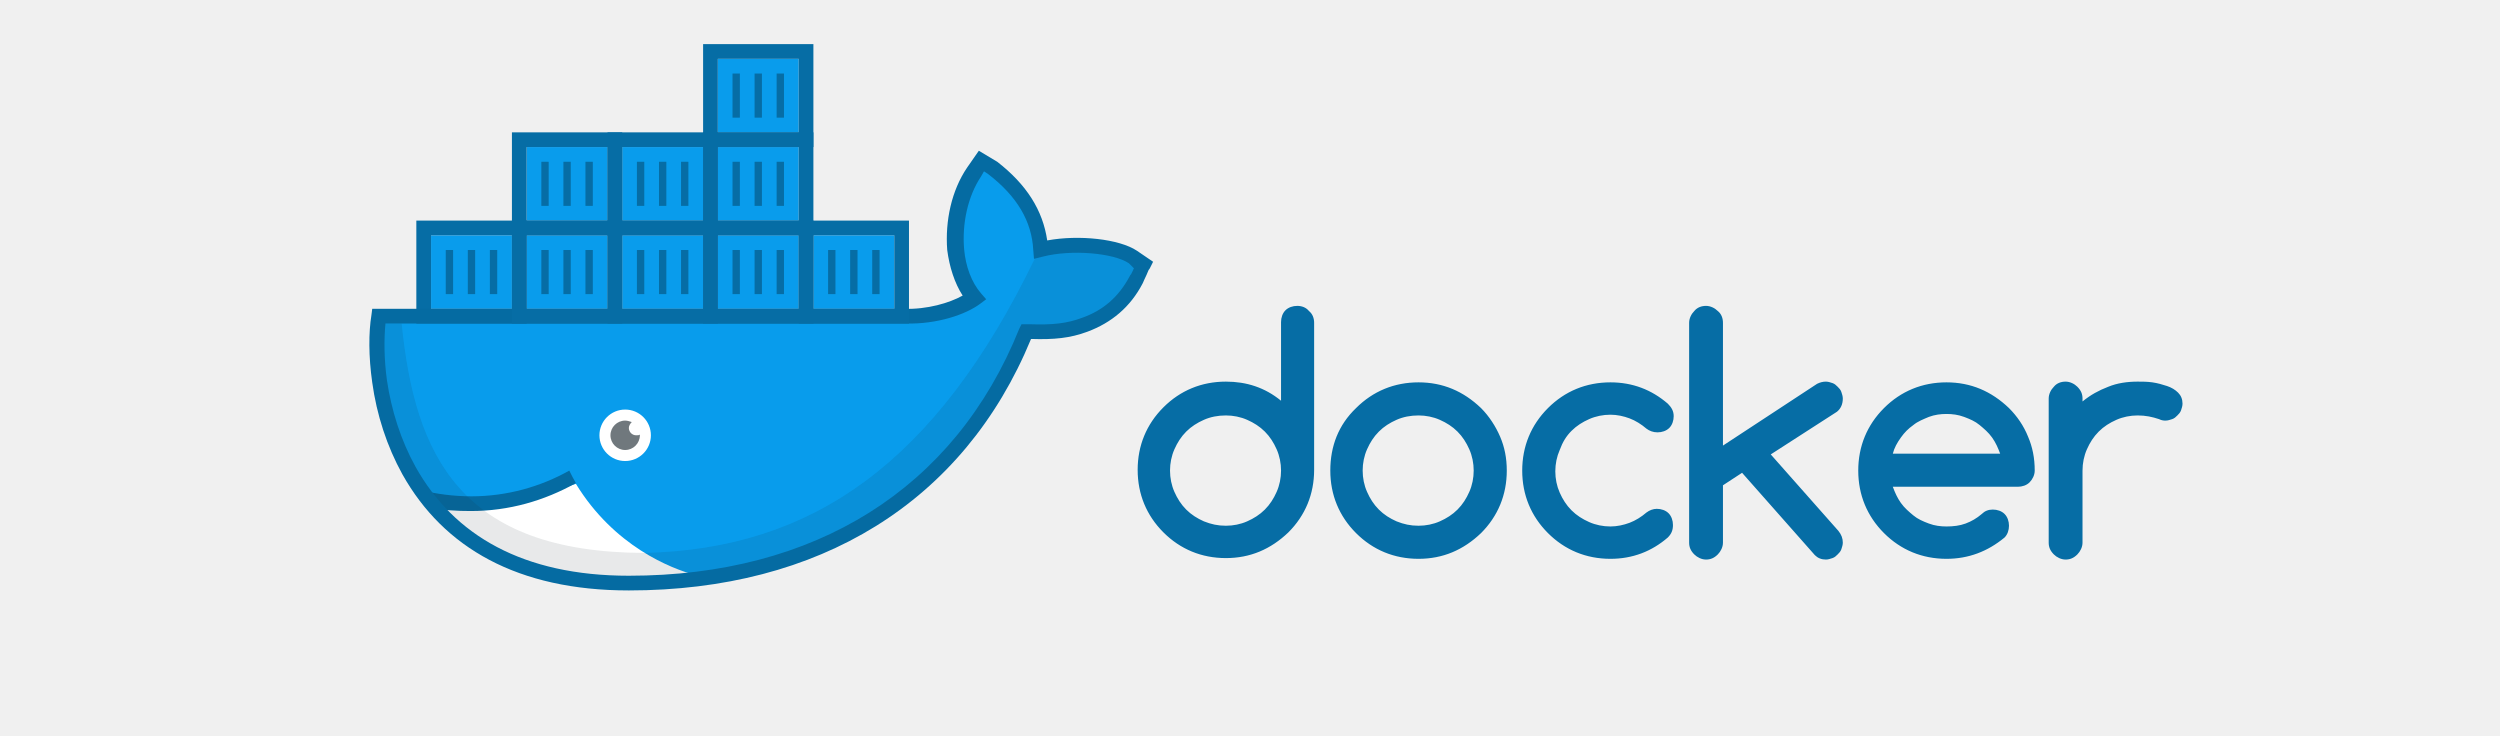
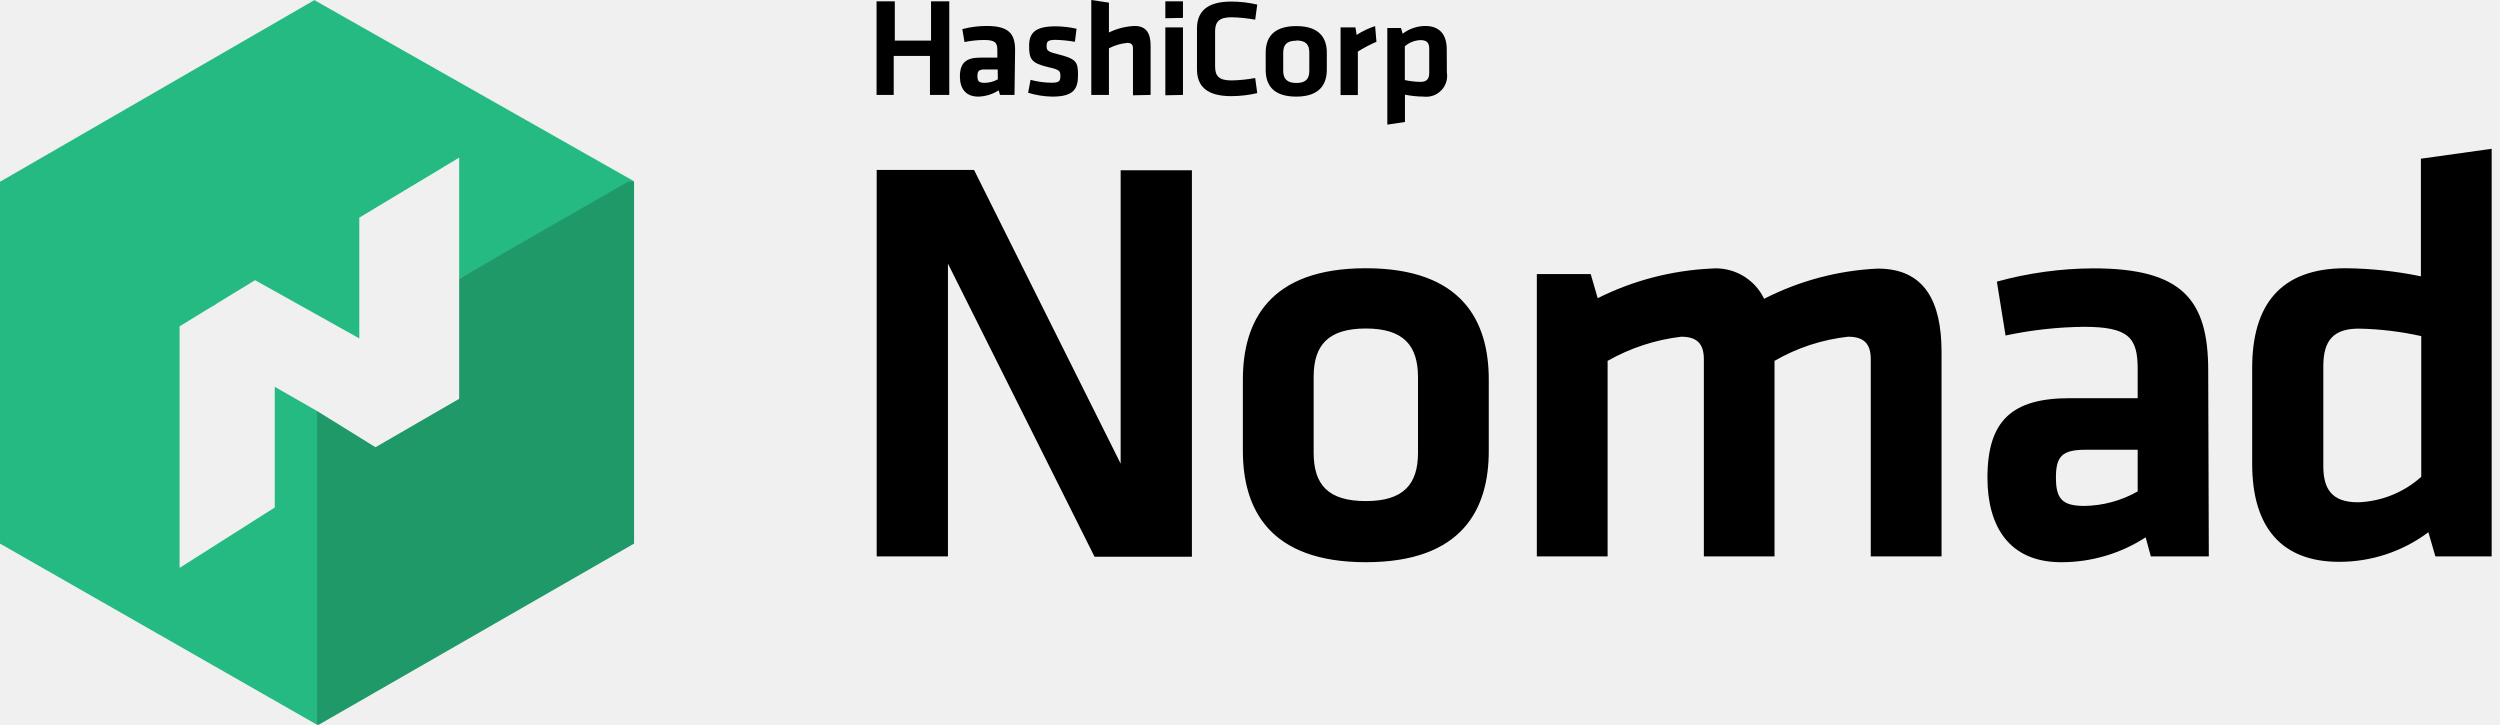
- <svg xmlns="http://www.w3.org/2000/svg" viewBox="0 0 340 100">
-   <style type="text/css">.st0{fill:#099CEC;}
- 	.st1{fill:#066DA5;}
- 	.st2{fill:#089CEC;}
- 	.st3{fill:#FFFFFF;}
- 	.st4{fill:#056BA2;}
- 	.st5{opacity:0.6;fill:#101E26;enable-background:new    ;}
- 	.st6{opacity:0.1;fill:#101E26;enable-background:new    ;}</style>
-   <g>
-     <rect fill="none" id="canvas_background" height="102" width="342" y="-1" x="-1" />
-   </g>
-   <g>
-     <polygon points="58.622,32 69.622,32 69.622,42 58.622,42 " class="st0" id="Rectangle" />
-     <polygon points="71.622,32 82.622,32 82.622,42 71.622,42 " class="st0" id="Rectangle_1_" />
-     <polygon points="84.622,32 95.622,32 95.622,42 84.622,42 " class="st0" id="Rectangle_2_" />
-     <polygon points="97.622,32 108.622,32 108.622,42 97.622,42 " class="st0" id="Rectangle_3_" />
-     <polygon points="110.622,32 121.622,32 121.622,42 110.622,42 " class="st0" id="Rectangle_4_" />
-     <polygon points="71.622,20 82.622,20 82.622,30 71.622,30 " class="st0" id="Rectangle_5_" />
-     <polygon points="84.622,20 95.622,20 95.622,30 84.622,30 " class="st0" id="Rectangle_6_" />
-     <polygon points="97.622,20 108.622,20 108.622,30 97.622,30 " class="st0" id="Rectangle_7_" />
-     <polygon points="97.622,8 108.622,8 108.622,18 97.622,18 " class="st0" id="Rectangle_8_" />
-     <path d="m296.222,53.4c-0.4,-0.4 -0.9,-0.7 -1.5,-0.9c-0.6,-0.2 -1.3,-0.4 -2,-0.5c-0.7,-0.1 -1.4,-0.1 -2,-0.1c-1.4,0 -2.8,0.2 -4,0.7c-1.3,0.5 -2.4,1.1 -3.5,2l0,-0.4c0,-0.6 -0.2,-1.1 -0.7,-1.6c-0.4,-0.4 -1,-0.7 -1.6,-0.7c-0.6,0 -1.2,0.2 -1.6,0.7c-0.4,0.4 -0.7,1 -0.7,1.6l0,19.6c0,0.6 0.2,1.1 0.7,1.6c0.4,0.4 1,0.7 1.6,0.7c0.6,0 1.1,-0.2 1.6,-0.7c0.4,-0.4 0.7,-1 0.7,-1.6l0,-9.8c0,-1 0.2,-2 0.6,-2.9c0.4,-0.9 0.9,-1.7 1.6,-2.4c0.7,-0.7 1.5,-1.2 2.4,-1.6c0.9,-0.4 1.9,-0.6 2.9,-0.6c1.1,0 2,0.2 2.9,0.5c0.4,0.2 0.7,0.2 0.9,0.2c0.3,0 0.6,-0.1 0.9,-0.2c0.3,-0.1 0.5,-0.3 0.7,-0.5c0.2,-0.2 0.4,-0.4 0.5,-0.7c0.1,-0.3 0.2,-0.6 0.2,-0.9c0,-0.6 -0.2,-1.1 -0.6,-1.5zm-38.8,8.3c0.2,-0.8 0.6,-1.5 1.1,-2.2c0.5,-0.7 1,-1.2 1.7,-1.7c0.6,-0.5 1.4,-0.8 2.1,-1.1c0.8,-0.3 1.6,-0.4 2.4,-0.4c0.8,0 1.6,0.1 2.4,0.4c0.8,0.3 1.5,0.6 2.1,1.1c0.6,0.5 1.2,1 1.7,1.7c0.5,0.7 0.8,1.4 1.1,2.2l-14.6,0zm15.8,-6.2c-2.4,-2.3 -5.2,-3.5 -8.5,-3.5c-3.3,0 -6.2,1.2 -8.5,3.5c-2.3,2.3 -3.5,5.2 -3.5,8.5s1.2,6.2 3.5,8.5c2.3,2.3 5.2,3.5 8.5,3.5c3,0 5.6,-1 7.9,-2.9c0.4,-0.4 0.6,-1 0.6,-1.6c0,-0.6 -0.2,-1.2 -0.6,-1.6c-0.4,-0.4 -1,-0.6 -1.6,-0.6c-0.6,0 -1.1,0.2 -1.5,0.6c-0.7,0.6 -1.4,1 -2.2,1.3c-0.8,0.3 -1.7,0.4 -2.6,0.4c-0.8,0 -1.6,-0.1 -2.4,-0.4c-0.8,-0.3 -1.5,-0.6 -2.1,-1.1c-0.6,-0.5 -1.2,-1 -1.7,-1.7c-0.5,-0.7 -0.8,-1.4 -1.1,-2.2l17,0c0.6,0 1.2,-0.2 1.6,-0.6c0.4,-0.4 0.7,-1 0.7,-1.6c0,-1.7 -0.3,-3.2 -0.9,-4.6c-0.6,-1.5 -1.5,-2.8 -2.6,-3.9zm-22.6,-1.3c0,-0.3 -0.1,-0.6 -0.2,-0.9c-0.1,-0.3 -0.3,-0.5 -0.5,-0.7c-0.2,-0.2 -0.4,-0.4 -0.7,-0.5c-0.3,-0.1 -0.6,-0.2 -0.9,-0.2c-0.4,0 -0.8,0.1 -1.2,0.3l-12.8,8.4l0,-16.7c0,-0.6 -0.2,-1.2 -0.7,-1.6c-0.4,-0.4 -1,-0.7 -1.6,-0.7c-0.6,0 -1.2,0.2 -1.6,0.7c-0.4,0.4 -0.7,1 -0.7,1.6l0,29.9c0,0.6 0.2,1.1 0.7,1.6c0.4,0.4 1,0.7 1.6,0.7c0.6,0 1.1,-0.2 1.6,-0.7c0.4,-0.4 0.7,-1 0.7,-1.6l0,-7.8l2.6,-1.7l9.9,11.2c0.4,0.4 0.9,0.6 1.5,0.6c0.3,0 0.6,-0.1 0.9,-0.2c0.3,-0.1 0.5,-0.3 0.7,-0.5c0.2,-0.2 0.4,-0.4 0.5,-0.7c0.1,-0.3 0.2,-0.6 0.2,-0.9c0,-0.6 -0.2,-1.1 -0.6,-1.6l-9.2,-10.4l9,-5.8c0.5,-0.4 0.8,-1 0.8,-1.8zm-36.9,4.4c0.7,-0.7 1.5,-1.2 2.4,-1.6c0.9,-0.4 1.9,-0.6 2.9,-0.6c0.9,0 1.8,0.2 2.6,0.5c0.8,0.3 1.6,0.8 2.3,1.4c0.4,0.3 0.9,0.5 1.5,0.5c0.6,0 1.2,-0.2 1.6,-0.6c0.4,-0.4 0.6,-1 0.6,-1.6c0,-0.7 -0.3,-1.2 -0.8,-1.7c-2.2,-1.9 -4.8,-2.9 -7.8,-2.9c-3.3,0 -6.2,1.2 -8.5,3.5c-2.3,2.3 -3.5,5.2 -3.5,8.5s1.2,6.2 3.5,8.5c2.3,2.3 5.2,3.5 8.5,3.5c3,0 5.6,-1 7.8,-2.9c0.5,-0.5 0.7,-1 0.7,-1.7c0,-0.6 -0.2,-1.2 -0.6,-1.6c-0.4,-0.4 -1,-0.6 -1.6,-0.6c-0.5,0 -1,0.2 -1.4,0.5c-0.7,0.6 -1.5,1.1 -2.3,1.4c-0.8,0.3 -1.7,0.5 -2.6,0.5c-1,0 -2,-0.2 -2.9,-0.6c-0.9,-0.4 -1.7,-0.9 -2.4,-1.6c-0.7,-0.7 -1.2,-1.5 -1.6,-2.4c-0.4,-0.9 -0.6,-1.9 -0.6,-2.9c0,-1 0.2,-2 0.6,-2.9c0.4,-1.1 0.9,-1.9 1.6,-2.6zm-13.9,8.3c-0.4,0.9 -0.9,1.7 -1.6,2.4c-0.7,0.7 -1.5,1.2 -2.4,1.6c-0.9,0.4 -1.9,0.6 -2.9,0.6c-1.1,0 -2,-0.2 -3,-0.6c-0.9,-0.4 -1.7,-0.9 -2.4,-1.6c-0.7,-0.7 -1.2,-1.5 -1.6,-2.4c-0.4,-0.9 -0.6,-1.9 -0.6,-2.9s0.2,-2 0.6,-2.9c0.4,-0.9 0.9,-1.7 1.6,-2.4c0.7,-0.7 1.5,-1.2 2.4,-1.6c0.9,-0.4 1.9,-0.6 3,-0.6c1,0 2,0.2 2.9,0.6c0.9,0.4 1.7,0.9 2.4,1.6c0.7,0.7 1.2,1.5 1.6,2.4c0.4,0.9 0.6,1.9 0.6,2.9s-0.2,2 -0.6,2.9zm1.6,-11.4c-2.4,-2.3 -5.2,-3.5 -8.5,-3.5c-3.3,0 -6.2,1.2 -8.5,3.5c-2.4,2.3 -3.5,5.2 -3.5,8.5s1.2,6.2 3.5,8.5c2.3,2.3 5.2,3.5 8.5,3.5c3.3,0 6.1,-1.2 8.5,-3.5c2.3,-2.3 3.5,-5.2 3.5,-8.5c0,-1.7 -0.3,-3.2 -0.9,-4.6s-1.5,-2.8 -2.6,-3.9zm-27.8,11.4c-0.4,0.9 -0.9,1.7 -1.6,2.4c-0.7,0.7 -1.5,1.2 -2.4,1.6c-0.9,0.4 -1.9,0.6 -2.9,0.6c-1.1,0 -2,-0.2 -3,-0.6c-0.9,-0.4 -1.7,-0.9 -2.4,-1.6c-0.7,-0.7 -1.2,-1.5 -1.6,-2.4c-0.4,-0.9 -0.6,-1.9 -0.6,-2.9s0.2,-2 0.6,-2.9c0.4,-0.9 0.9,-1.7 1.6,-2.4c0.7,-0.7 1.5,-1.2 2.4,-1.6c0.9,-0.4 1.9,-0.6 3,-0.6c1,0 2,0.2 2.9,0.6c0.9,0.4 1.7,0.9 2.4,1.6c0.7,0.7 1.2,1.5 1.6,2.4c0.4,0.9 0.6,1.9 0.6,2.9s-0.2,2 -0.6,2.9zm2.8,-25.3c-0.6,0 -1.2,0.2 -1.6,0.6c-0.4,0.4 -0.6,1 -0.6,1.6l0,10.7c-2.2,-1.8 -4.7,-2.6 -7.5,-2.6c-3.3,0 -6.2,1.2 -8.5,3.5c-2.3,2.3 -3.5,5.2 -3.5,8.5s1.2,6.2 3.5,8.5s5.2,3.5 8.5,3.5c3.3,0 6.1,-1.2 8.5,-3.5c2.3,-2.3 3.5,-5.2 3.5,-8.5l0,-20c0,-0.6 -0.2,-1.2 -0.7,-1.6c-0.4,-0.5 -1,-0.7 -1.6,-0.7z" class="st1" id="Fill-1" />
-     <path d="m141.522,34c-0.2,-4.3 -2.4,-7.9 -6.5,-11.1l-1.5,-1l-1,1.5c-2,3 -2.8,7 -2.5,10.6c0.2,2.2 1,4.7 2.5,6.5c-1.1,0.9 -4.7,2.6 -9.5,2.5l-71.5,0c-1.3,7.6 0.9,36.2 34,36.2c24.6,0 44.8,-11 54,-34.2c3,0 11.1,0.5 15,-7c0.1,-0.1 1,-2 1,-2l-1.5,-1c-2.2,-1.5 -8.2,-2.1 -12.5,-1z" class="st2" id="Shape" />
-     <path d="m58.622,32l0,10l11,0l0,-10l-11,0zm-2,-2l15,0l0,14l-15,0l0,-14z" class="st1" id="Rectangle-38-Copy" />
-     <path d="m78.322,65.8c-8.2,2.8 -16.9,3.2 -18.8,3.2c6.1,5.1 17,14.7 35,9.2c-3.3,-0.9 -11,-3.9 -16.2,-12.4z" class="st3" id="Fill-21" />
-     <path d="m77.422,64c-3.9,2.2 -8.5,3.5 -13.3,3.5c-2.4,0 -4.8,-0.3 -7.1,-0.9c1.4,2.4 1.4,2.4 1.4,2.4c1.8,0.4 3.7,0.5 5.6,0.5c5.2,0 10,-1.4 14.3,-3.8c-0.3,-0.5 -0.6,-1.1 -0.9,-1.7z" class="st4" id="Shape_1_" />
-     <ellipse ry="3.5" rx="3.5" cy="59.2" cx="85.022" class="st3" id="Oval" />
-     <path id="svg_1" d="m87.022,59.1c-0.1,0.1 -0.3,0.1 -0.5,0.1c-0.6,0 -1,-0.5 -1,-1c0,-0.3 0.2,-0.6 0.4,-0.8c-0.3,-0.1 -0.6,-0.2 -0.9,-0.2c-1.1,0 -2,0.9 -2,2s0.9,2 2,2c1.1,0 2,-0.9 2,-2c0,0 0,-0.1 0,-0.1z" class="st5" />
-     <path d="m154.122,34.9c-2.2,-1.5 -8.4,-2.2 -12.5,-1l-0.9,1.3c-13.4,27.7 -30.2,39.5 -53.1,40c-25,-0.1 -31.2,-13.2 -33,-31.2l-4,0c-0.5,7.6 1.4,35.3 34.8,35.3c24.6,0 44.8,-11 54.2,-34.2c3.1,0.1 11.6,0.1 15.3,-7.6l0.8,-1.6l-1.6,-1z" class="st6" id="Shape_2_" />
-     <path d="m154.622,34.1l2.2,1.5l-0.4,0.8c-0.1,0.2 -0.1,0.2 -0.2,0.3c-0.1,0.2 -0.2,0.5 -0.3,0.7c-0.3,0.6 -0.4,0.9 -0.5,1.1c-1.7,3.3 -4.3,5.4 -7.5,6.6c-2.4,0.9 -4.6,1.1 -7.7,1c-9.2,22.3 -28.9,34.2 -54.7,34.2c-15.1,0 -25.2,-5.8 -30.8,-15.8c-2.1,-3.8 -3.5,-8.1 -4.1,-12.5c-0.5,-3.5 -0.5,-6.8 -0.1,-9.2l0.1,-0.8l0.8,0l71.5,0c3.2,0.1 6.2,-0.8 8,-1.8c-1.1,-1.7 -1.8,-3.9 -2.1,-6.2c-0.3,-4 0.6,-8.1 2.7,-11.2l1.6,-2.3l2.5,1.5c4,3.1 6.2,6.6 6.8,10.7c4.3,-0.8 9.8,-0.2 12.2,1.4zm-1.1,1.7c-2.1,-1.4 -7.8,-1.9 -11.7,-0.9l-1.2,0.3l-0.1,-1.2c-0.2,-3.9 -2.2,-7.3 -6.1,-10.3l-0.6,-0.4l-0.4,0.7c-1.8,2.7 -2.6,6.4 -2.3,9.9c0.2,2.3 1,4.5 2.3,6l0.7,0.8l-0.8,0.6c-2,1.5 -5.9,2.8 -10.1,2.7l-70.8,0c-0.2,2.1 -0.2,4.8 0.2,7.7c0.6,4.1 1.9,8.2 3.9,11.8c5.2,9.3 14.6,14.8 29,14.8c25.2,0 44.3,-11.7 53.1,-33.6l0.3,-0.6l0.7,0c0.3,0 0.5,0 0.5,0c3,0.1 5,-0.1 7.1,-0.9c2.8,-1 4.9,-2.8 6.4,-5.6c0.1,-0.2 0.1,-0.2 0.2,-0.3c0.1,-0.2 0.2,-0.4 0.3,-0.6c0,-0.1 0.1,-0.2 0.1,-0.2l-0.7,-0.7z" class="st4" id="Shape_3_" />
-     <rect height="6" width="1" class="st1" y="34" x="60.622" id="Rectangle-5" />
-     <rect height="6" width="1" class="st1" y="34" x="63.622" id="Rectangle-5_1_" />
-     <rect height="6" width="1" class="st1" y="34" x="66.622" id="Rectangle-5_2_" />
-     <path d="m71.622,32l0,10l11,0l0,-10l-11,0zm-2,-2l15,0l0,14l-15,0l0,-14z" class="st1" id="Rectangle-38-Copy_1_" />
-     <rect height="6" width="1" class="st1" y="34" x="73.622" id="Rectangle-5_3_" />
-     <rect height="6" width="1" class="st1" y="34" x="76.622" id="Rectangle-5_4_" />
-     <rect height="6" width="1" class="st1" y="34" x="79.622" id="Rectangle-5_5_" />
-     <path d="m84.622,32l0,10l11,0l0,-10l-11,0zm-2,-2l15,0l0,14l-15,0l0,-14z" class="st1" id="Rectangle-38-Copy_2_" />
-     <rect height="6" width="1" class="st1" y="34" x="86.622" id="Rectangle-5_6_" />
-     <rect height="6" width="1" class="st1" y="34" x="89.622" id="Rectangle-5_7_" />
-     <rect height="6" width="1" class="st1" y="34" x="92.622" id="Rectangle-5_8_" />
-     <path d="m97.622,32l0,10l11,0l0,-10l-11,0zm-2,-2l15,0l0,14l-15,0l0,-14z" class="st1" id="Rectangle-38-Copy_3_" />
-     <rect height="6" width="1" class="st1" y="34" x="99.622" id="Rectangle-5_9_" />
-     <rect height="6" width="1" class="st1" y="34" x="102.622" id="Rectangle-5_10_" />
-     <rect height="6" width="1" class="st1" y="34" x="105.622" id="Rectangle-5_11_" />
-     <path d="m110.622,32l0,10l11,0l0,-10l-11,0zm-2,-2l15,0l0,14l-15,0l0,-14z" class="st1" id="Rectangle-38-Copy_4_" />
-     <rect height="6" width="1" class="st1" y="34" x="112.622" id="Rectangle-5_12_" />
-     <rect height="6" width="1" class="st1" y="34" x="115.622" id="Rectangle-5_13_" />
-     <rect height="6" width="1" class="st1" y="34" x="118.622" id="Rectangle-5_14_" />
-     <path d="m71.622,20l0,10l11,0l0,-10l-11,0zm-2,-2l15,0l0,14l-15,0l0,-14z" class="st1" id="Rectangle-38-Copy_5_" />
-     <rect height="6" width="1" class="st1" y="22" x="76.622" id="Rectangle-5_15_" />
-     <rect height="6" width="1" class="st1" y="22" x="79.622" id="Rectangle-5_16_" />
-     <path d="m84.622,20l0,10l11,0l0,-10l-11,0zm-2,-2l15,0l0,14l-15,0l0,-14z" class="st1" id="Rectangle-38-Copy_6_" />
-     <rect height="6" width="1" class="st1" y="22" x="86.622" id="Rectangle-5_17_" />
-     <rect height="6" width="1" class="st1" y="22" x="89.622" id="Rectangle-5_18_" />
-     <rect height="6" width="1" class="st1" y="22" x="92.622" id="Rectangle-5_19_" />
-     <path d="m97.622,20l0,10l11,0l0,-10l-11,0zm-2,-2l15,0l0,14l-15,0l0,-14z" class="st1" id="Rectangle-38-Copy_7_" />
-     <rect height="6" width="1" class="st1" y="22" x="99.622" id="Rectangle-5_20_" />
-     <rect height="6" width="1" class="st1" y="22" x="102.622" id="Rectangle-5_21_" />
-     <rect height="6" width="1" class="st1" y="22" x="105.622" id="Rectangle-5_22_" />
-     <path d="m97.622,8l0,10l11,0l0,-10l-11,0zm-2,-2l15,0l0,14l-15,0l0,-14z" class="st1" id="Rectangle-38-Copy_8_" />
-     <rect height="6" width="1" class="st1" y="10" x="102.622" id="Rectangle-5_23_" />
-     <rect height="6" width="1" class="st1" y="10" x="99.622" id="Rectangle-5_24_" />
-     <rect height="6" width="1" class="st1" y="10" x="105.622" id="Rectangle-5_25_" />
-     <rect height="6" width="1" class="st1" y="22" x="73.622" id="Rectangle-5_26_" />
+ <svg xmlns="http://www.w3.org/2000/svg" viewBox="0 0 207 60">
+   <g fill="none">
+     <path class="top" fill="#25BA81" d="M26.03.01L0 15.05l17.56 10.32 3.56-2.17 8.63 4.82v-10l8.27-4.97v10.02l14.48-8.02v-.04" />
+     <path class="left" fill="#25BA81" d="M22.75 32.03v9.99l-7.88 5v-20l2.99-1.83L.15 15.05H0v29.96l26.25 15V34.03" />
+     <path class="right" fill="#1F9967" d="M38.02 23.07v9.95l-6.93 4.01-4.84-3v25.98h.14l26.11-15V15.05l-.49-.01" />
+     <path class="text" fill="#000" d="M78.49 21.83v24.24h-5.9v-32h8.06l12.14 24.32V14.1h5.9v32h-8.06m22.46.45c-8 0-10.18-4.42-10.18-9.22v-5.9c0-4.8 2.16-9.22 10.18-9.22s10.18 4.42 10.18 9.22v5.91c0 4.79-2.16 9.21-10.18 9.21zm0-19.35c-3.12 0-4.32 1.39-4.32 4v6.29c0 2.64 1.2 4 4.32 4s4.32-1.39 4.32-4v-6.25c0-2.64-1.2-4.04-4.32-4.04zm27.99 18.87V29.75c0-1.25-.53-1.87-1.87-1.87-2.147.252-4.22.932-6.1 2v16.19h-5.86V22.69h4.46l.58 2c2.916-1.46 6.104-2.293 9.36-2.45 1.852-.175 3.616.823 4.42 2.5 2.922-1.495 6.13-2.348 9.41-2.5 3.89 0 5.28 2.74 5.28 6.91v16.92h-5.86V29.75c0-1.25-.53-1.87-1.87-1.87-2.15.234-4.23.915-6.1 2v16.19h-5.85zm41.81 0h-4.8l-.43-1.58c-2.084 1.352-4.516 2.068-7 2.06-4.27 0-6.1-2.93-6.1-7 0-4.75 2.06-6.58 6.82-6.58H177v-2.41c0-2.59-.72-3.5-4.46-3.5-2.18.024-4.35.265-6.48.72l-.72-4.46c2.606-.72 5.296-1.09 8-1.1 7.34 0 9.5 2.59 9.5 8.45l.05 15.4zM177 37.24h-4.32c-1.92 0-2.45.53-2.45 2.3 0 1.77.53 2.35 2.35 2.35 1.55-.02 3.07-.434 4.42-1.2v-3.45zm9.48-6.77c0-5.18 2.3-8.26 7.73-8.26 2.097.02 4.187.244 6.24.67v-9.74l5.86-.82v33.75h-4.66l-.58-2c-2.133 1.595-4.726 2.454-7.39 2.45-4.7 0-7.2-2.79-7.2-8.11v-7.94zm14-2.64c-1.702-.38-3.437-.588-5.18-.62-2.11 0-2.93 1-2.93 3.12v8.26c0 1.92.72 3 2.88 3 1.937-.07 3.787-.816 5.23-2.11V27.83zM77 7.86V4.63h-3v3.23h-1.42V.11h1.51v3.25h3V.11h1.51v7.75H77zm7 0h-1.2l-.11-.38c-.505.325-1.09.505-1.69.52-1.06 0-1.52-.7-1.52-1.66 0-1.14.51-1.57 1.7-1.57h1.4v-.62c0-.62-.18-.84-1.11-.84-.54.005-1.08.062-1.61.17l-.18-1.07c.653-.172 1.325-.26 2-.26 1.83 0 2.37.62 2.37 2L84 7.86zm-1.39-2.11h-1.07c-.48 0-.61.13-.61.55 0 .42.13.56.59.56.385-.006.762-.105 1.1-.29l-.01-.82zM87.13 8c-.68-.01-1.352-.12-2-.32l.2-1.07c.564.154 1.145.235 1.73.24.65 0 .74-.14.74-.56 0-.42-.07-.52-1-.73-1.42-.33-1.59-.68-1.59-1.76s.51-1.62 2.18-1.62c.59.002 1.176.07 1.75.2L89 3.46c-.53-.094-1.063-.147-1.6-.16-.63 0-.74.14-.74.48 0 .34 0 .48.82.68 1.63.41 1.78.62 1.78 1.77S88.88 8 87.13 8zm6.68-.11V4c0-.3-.13-.45-.47-.45-.53.05-1.047.203-1.52.45v3.86h-1.46V0l1.46.22v2.47c.665-.327 1.39-.51 2.13-.54 1 0 1.32.65 1.32 1.65v4.06l-1.46.03zm2.68-6.38V.11h1.46v1.37l-1.46.03zm0 6.38V2.27h1.46v5.59l-1.46.03zm2.62-5.54c0-1.4.85-2.22 2.83-2.22.727 0 1.452.083 2.16.25l-.17 1.25c-.644-.12-1.296-.186-1.95-.2-1 0-1.37.34-1.37 1.16V5.5c0 .81.33 1.16 1.37 1.16.654-.014 1.306-.08 1.95-.2l.17 1.25c-.708.167-1.433.25-2.16.25-2 0-2.83-.81-2.83-2.22V2.35zM107.33 8c-2 0-2.53-1.06-2.53-2.2V4.36c0-1.15.54-2.2 2.53-2.2 1.99 0 2.53 1.06 2.53 2.2v1.41c0 1.15-.54 2.23-2.53 2.23zm0-4.63c-.78 0-1.08.33-1.08 1v1.5c0 .63.3 1 1.08 1s1.08-.33 1.08-1V4.31c-.01-.63-.3-.96-1.08-.96v.02zm6.64.09c-.533.23-1.048.502-1.54.81v3.6H111v-5.6h1.23l.1.62c.477-.308.99-.553 1.53-.73l.11 1.3zM119.8 6c.09.538-.08 1.088-.46 1.48-.377.395-.918.587-1.46.52-.52-.005-1.04-.06-1.55-.16v2.26l-1.46.22v-8H116l.14.47c.536-.406 1.188-.63 1.86-.64 1.17 0 1.79.67 1.79 1.94L119.8 6zm-3.48.63c.424.092.856.142 1.29.15.53 0 .73-.24.73-.75v-2c0-.46-.18-.71-.72-.71-.48.018-.937.197-1.3.51v2.8z" />
  </g>
</svg>
